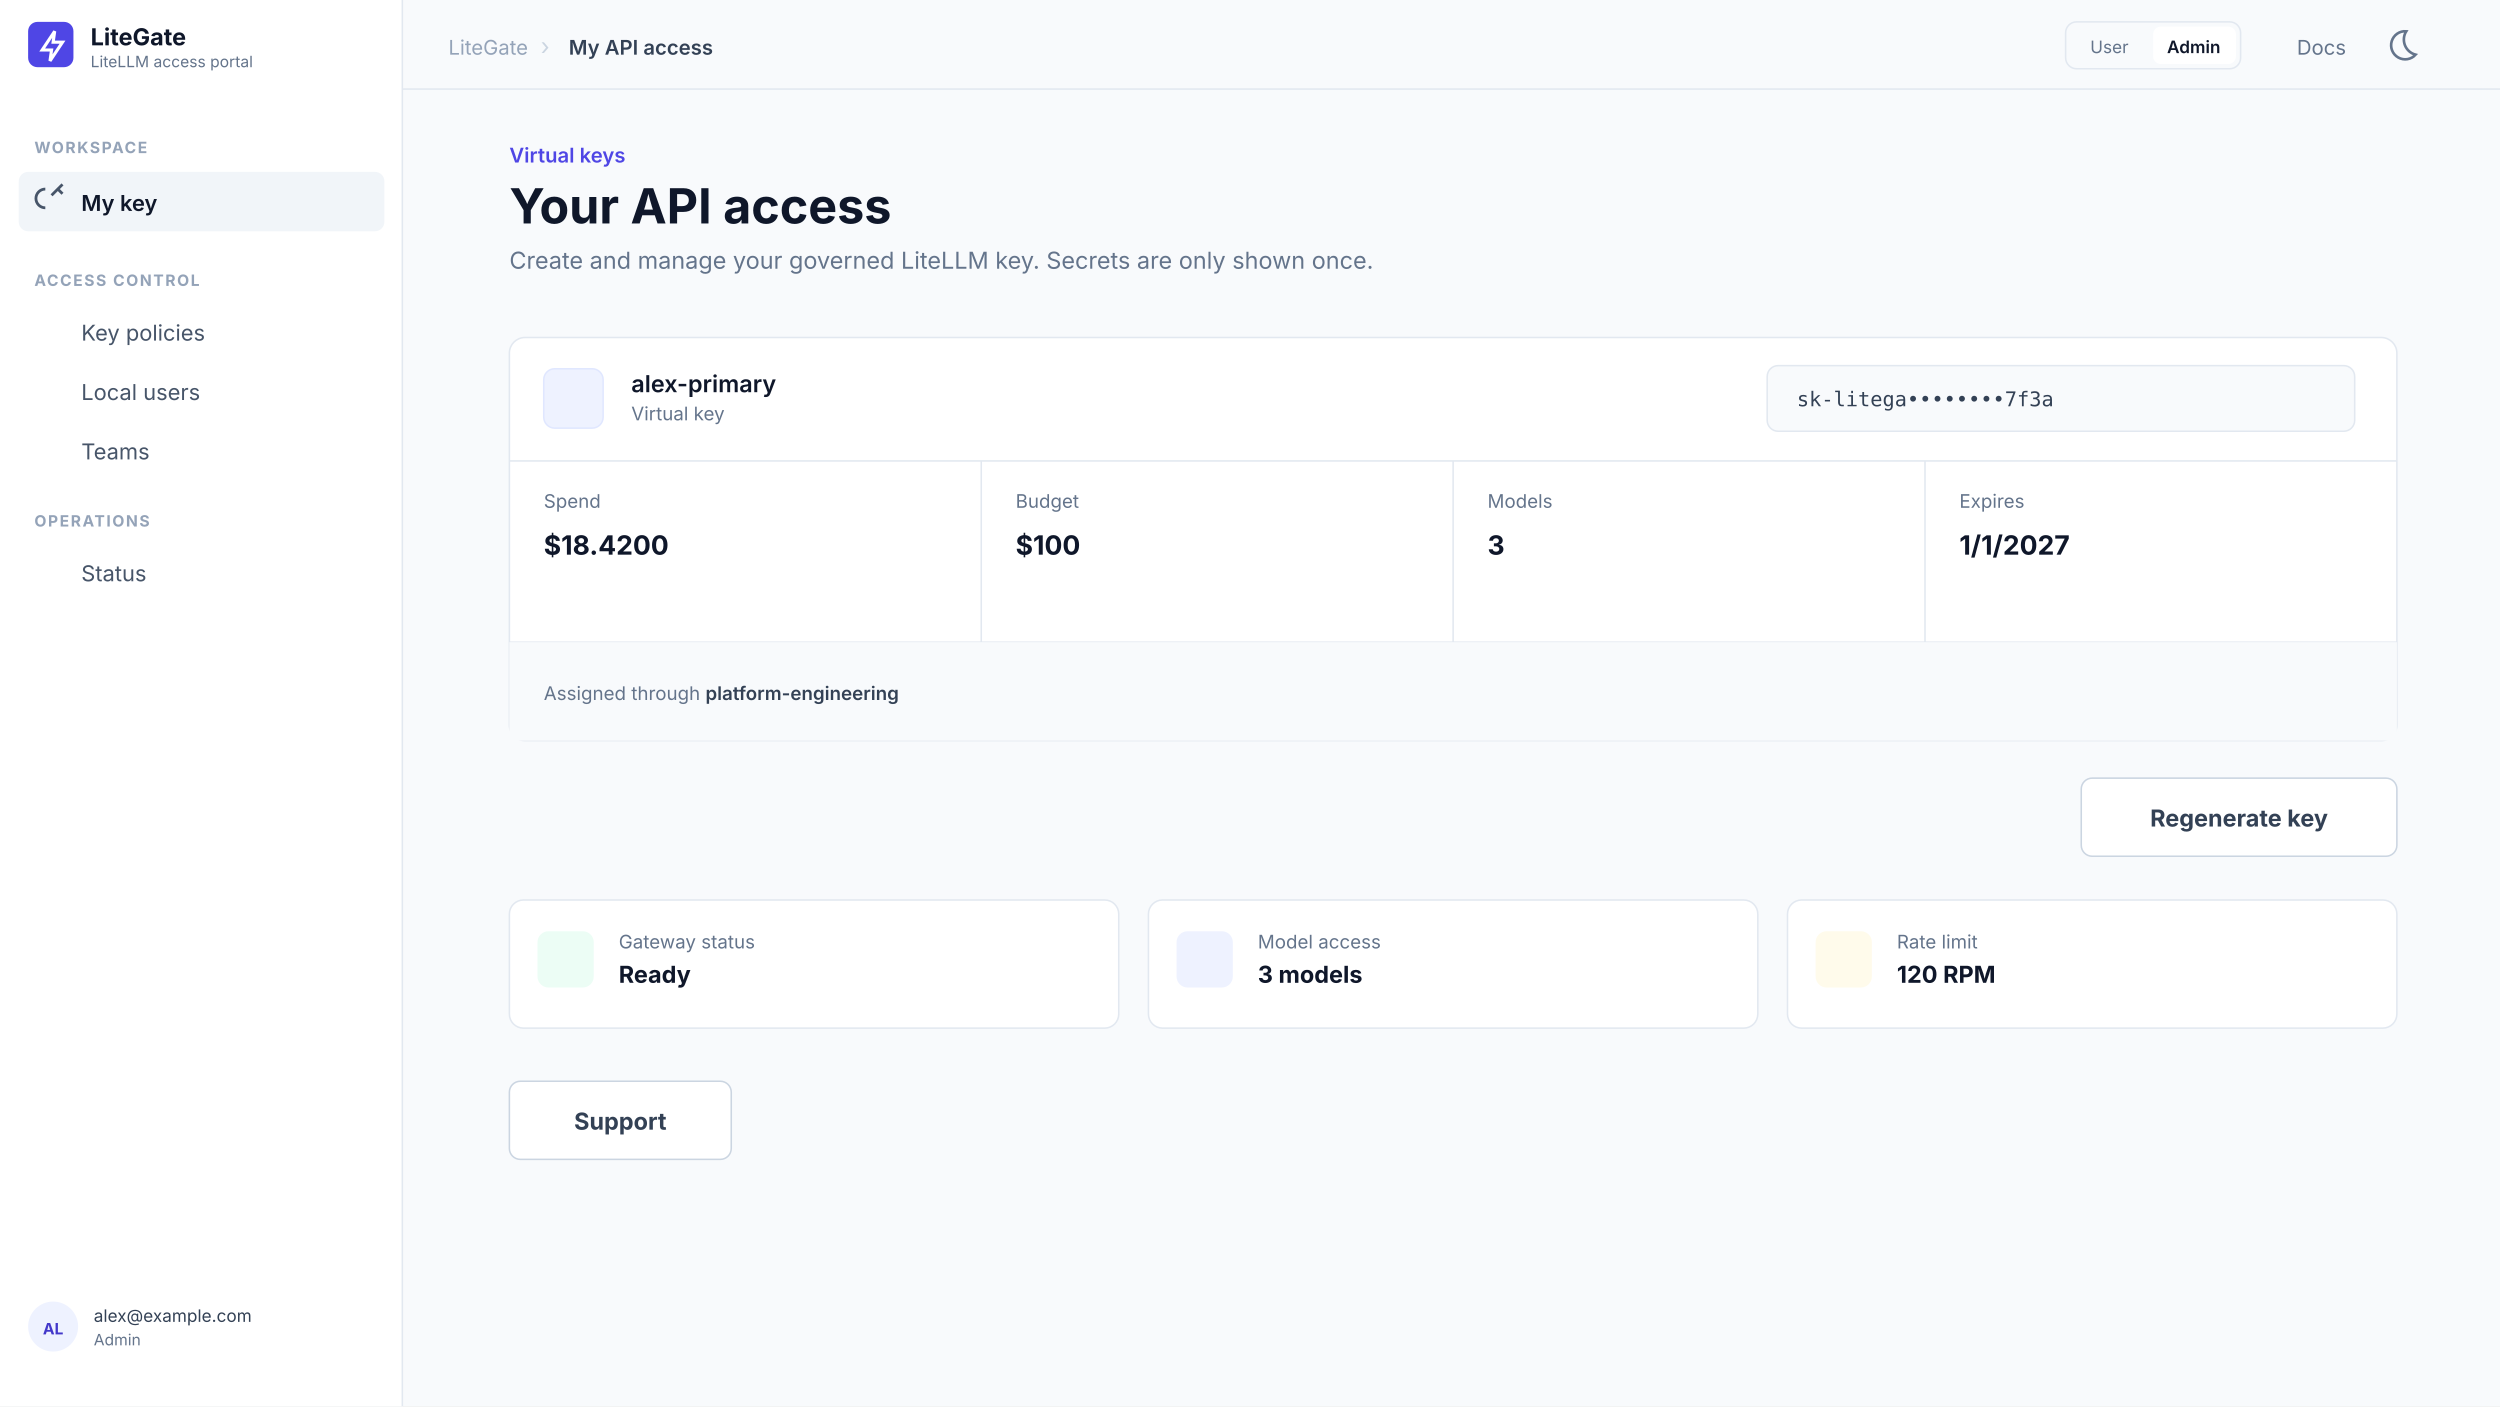
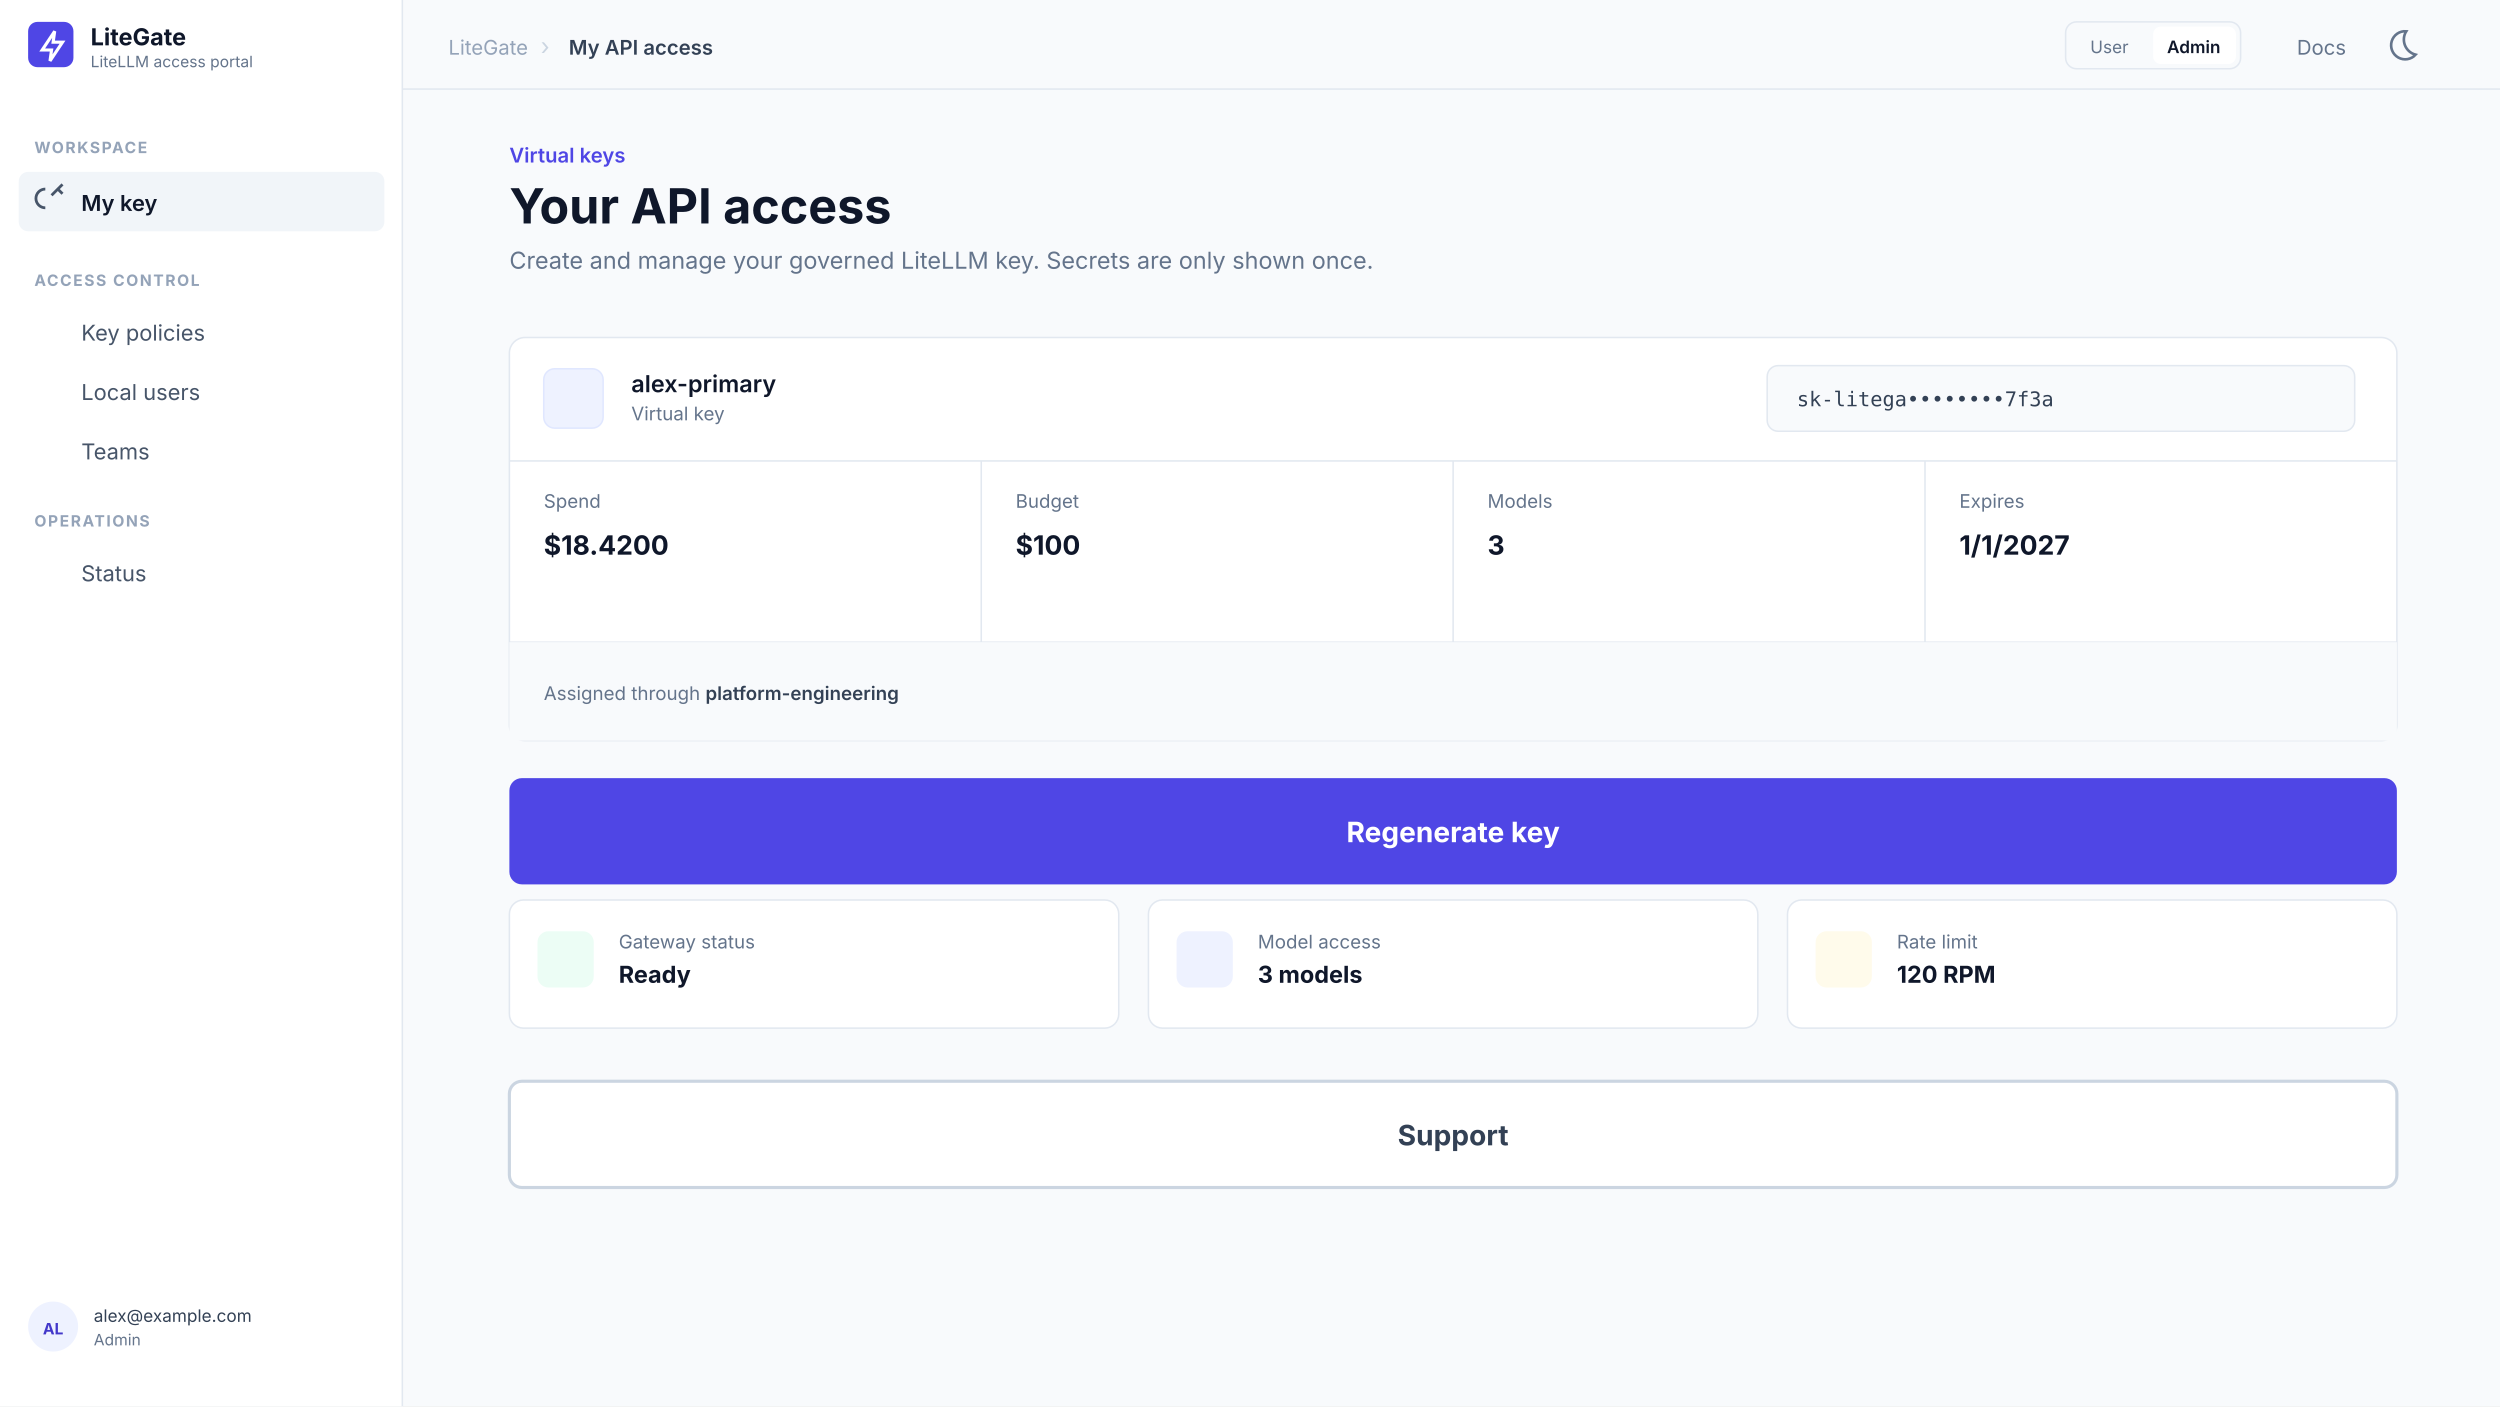
<svg xmlns="http://www.w3.org/2000/svg" width="1600" height="900" viewBox="0 0 1600 900">
  <rect width="1600" height="900" fill="#F8FAFC" />
  <rect width="258" height="900" fill="#FFFFFF" />
  <path d="M257.5 0v900M258 57h1342" stroke="#E2E8F0" />
  <g font-family="Inter, Segoe UI, Arial, sans-serif">
    <g transform="translate(18 14)">
      <rect width="29" height="29" rx="6" fill="#4F46E5" />
      <path d="M17 6l-8 12h6l-1 7 8-12h-6l1-7z" fill="none" stroke="#FFF" stroke-width="2" />
      <text x="40" y="15" fill="#0F172A" font-size="15" font-weight="650">LiteGate</text>
      <text x="40" y="29" fill="#64748B" font-size="10">LiteLLM access portal</text>
    </g>
    <text x="22" y="98" fill="#94A3B8" font-size="10" font-weight="700" letter-spacing="1">WORKSPACE</text>
    <rect x="12" y="110" width="234" height="38" rx="6" fill="#F1F5F9" />
    <path d="M29 121a6 6 0 1 0 0 12m4-8 7-7m-3 3 3 3" fill="none" stroke="#475569" stroke-width="1.8" />
    <text x="52" y="135" fill="#0F172A" font-size="14" font-weight="600">My key</text>
    <text x="22" y="183" fill="#94A3B8" font-size="10" font-weight="700" letter-spacing="1">ACCESS CONTROL</text>
    <text x="52" y="218" fill="#475569" font-size="14">Key policies</text>
    <text x="52" y="256" fill="#475569" font-size="14">Local users</text>
    <text x="52" y="294" fill="#475569" font-size="14">Teams</text>
    <text x="22" y="337" fill="#94A3B8" font-size="10" font-weight="700" letter-spacing="1">OPERATIONS</text>
    <text x="52" y="372" fill="#475569" font-size="14">Status</text>
    <circle cx="34" cy="849" r="16" fill="#EEF2FF" />
    <text x="34" y="854" text-anchor="middle" fill="#4338CA" font-size="10" font-weight="700">AL</text>
    <text x="60" y="846" fill="#334155" font-size="11">alex@example.com</text>
    <text x="60" y="861" fill="#64748B" font-size="10">Admin</text>
    <text x="287" y="35" fill="#94A3B8" font-size="13">LiteGate</text>
    <text x="346" y="35" fill="#CBD5E1" font-size="15">›</text>
    <text x="364" y="35" fill="#334155" font-size="13" font-weight="600">My API access</text>
    <rect x="1322" y="14" width="112" height="30" rx="7" fill="#F8FAFC" stroke="#E2E8F0" />
    <rect x="1378" y="17" width="53" height="24" rx="5" fill="#FFF" />
    <text x="1350" y="34" text-anchor="middle" fill="#64748B" font-size="11">User</text>
    <text x="1404" y="34" text-anchor="middle" fill="#0F172A" font-size="11" font-weight="600">Admin</text>
    <text x="1470" y="35" fill="#64748B" font-size="13">Docs</text>
    <path d="M1540 20a9 9 0 1 0 6 15 10 10 0 0 1-6-15z" fill="none" stroke="#64748B" stroke-width="1.7" />
    <g transform="translate(326 104)">
      <text x="0" y="0" fill="#4F46E5" font-size="13" font-weight="600">Virtual keys</text>
      <text x="0" y="39" fill="#0F172A" font-size="31" font-weight="650">Your API access</text>
      <text x="0" y="68" fill="#64748B" font-size="15">Create and manage your governed LiteLLM key. Secrets are only shown once.</text>
      <g transform="translate(0 112)">
        <rect width="1208" height="258" rx="10" fill="#FFF" stroke="#E2E8F0" />
        <rect x="22" y="20" width="38" height="38" rx="7" fill="#EEF2FF" stroke="#E0E7FF" />
        <text x="78" y="35" fill="#0F172A" font-size="15" font-weight="600">alex-primary</text>
        <text x="78" y="53" fill="#64748B" font-size="12">Virtual key</text>
        <rect x="805" y="18" width="376" height="42" rx="7" fill="#F8FAFC" stroke="#E2E8F0" />
        <text x="824" y="44" fill="#334155" font-size="13" font-family="ui-monospace, Consolas, monospace">sk-litega••••••••7f3a</text>
        <path d="M0 79h1208M302 79v116M604 79v116M906 79v116M0 195h1208" stroke="#E2E8F0" />
        <text x="22" y="109" fill="#64748B" font-size="12">Spend</text>
        <text x="22" y="139" fill="#0F172A" font-size="17" font-weight="650">$18.4200</text>
        <text x="324" y="109" fill="#64748B" font-size="12">Budget</text>
        <text x="324" y="139" fill="#0F172A" font-size="17" font-weight="650">$100</text>
        <text x="626" y="109" fill="#64748B" font-size="12">Models</text>
        <text x="626" y="139" fill="#0F172A" font-size="17" font-weight="650">3</text>
        <text x="928" y="109" fill="#64748B" font-size="12">Expires</text>
        <text x="928" y="139" fill="#0F172A" font-size="17" font-weight="650">1/1/2027</text>
        <rect y="195" width="1208" height="63" rx="0" fill="#F8FAFC" />
        <text x="22" y="232" fill="#64748B" font-size="12">Assigned through  <tspan fill="#334155" font-weight="600">platform-engineering</tspan>
        </text>
      </g>
-       <rect x="1006" y="394" width="202" height="50" rx="7" fill="#FFF" stroke="#CBD5E1" />
-       <text x="1107" y="425" text-anchor="middle" fill="#334155" font-size="15" font-weight="650">Regenerate key</text>
+       <rect x="0" y="394" width="1208" height="68" rx="8" fill="#4F46E5" />
+       <text x="604" y="435" text-anchor="middle" fill="#FFF" font-size="18" font-weight="650">Regenerate key</text>
      <g transform="translate(0 472)">
        <rect width="390" height="82" rx="9" fill="#FFF" stroke="#E2E8F0" />
        <rect x="18" y="20" width="36" height="36" rx="7" fill="#ECFDF5" />
        <text x="70" y="31" fill="#64748B" font-size="12">Gateway status</text>
        <text x="70" y="53" fill="#0F172A" font-size="15" font-weight="650">Ready</text>
        <g transform="translate(409)">
          <rect width="390" height="82" rx="9" fill="#FFF" stroke="#E2E8F0" />
          <rect x="18" y="20" width="36" height="36" rx="7" fill="#EEF2FF" />
          <text x="70" y="31" fill="#64748B" font-size="12">Model access</text>
          <text x="70" y="53" fill="#0F172A" font-size="15" font-weight="650">3 models</text>
        </g>
        <g transform="translate(818)">
          <rect width="390" height="82" rx="9" fill="#FFF" stroke="#E2E8F0" />
          <rect x="18" y="20" width="36" height="36" rx="7" fill="#FFFBEB" />
          <text x="70" y="31" fill="#64748B" font-size="12">Rate limit</text>
          <text x="70" y="53" fill="#0F172A" font-size="15" font-weight="650">120 RPM</text>
        </g>
      </g>
-       <rect x="0" y="588" width="142" height="50" rx="7" fill="#FFF" stroke="#CBD5E1" />
-       <text x="71" y="619" text-anchor="middle" fill="#334155" font-size="15" font-weight="650">Support</text>
+       <rect x="0" y="588" width="1208" height="68" rx="8" fill="#FFF" stroke="#CBD5E1" stroke-width="2" />
+       <text x="604" y="629" text-anchor="middle" fill="#334155" font-size="18" font-weight="650">Support</text>
    </g>
  </g>
</svg>
